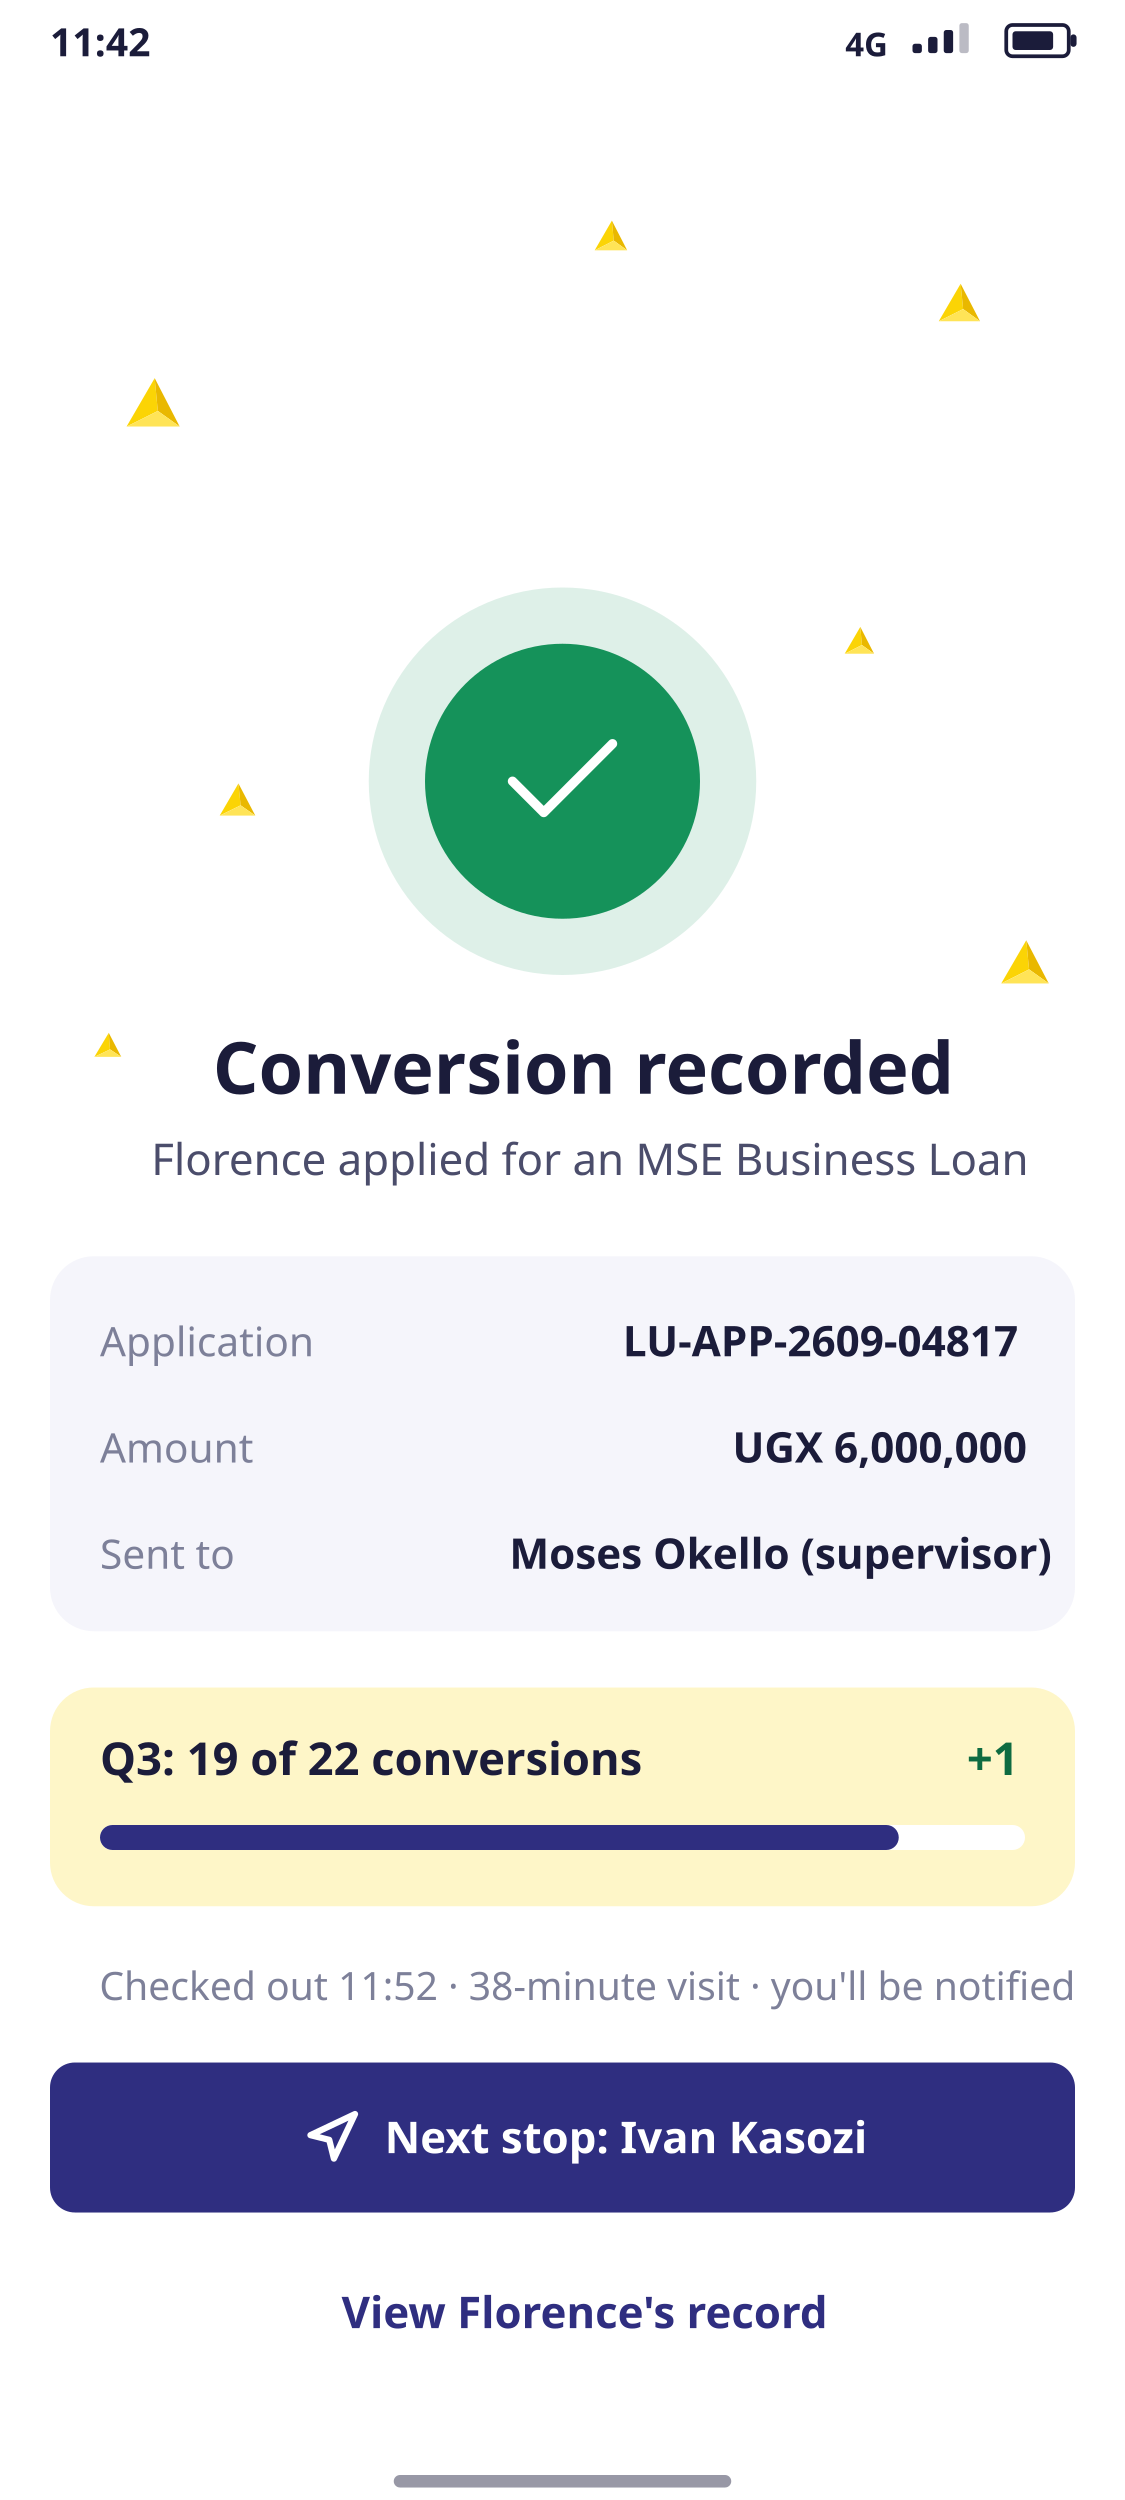
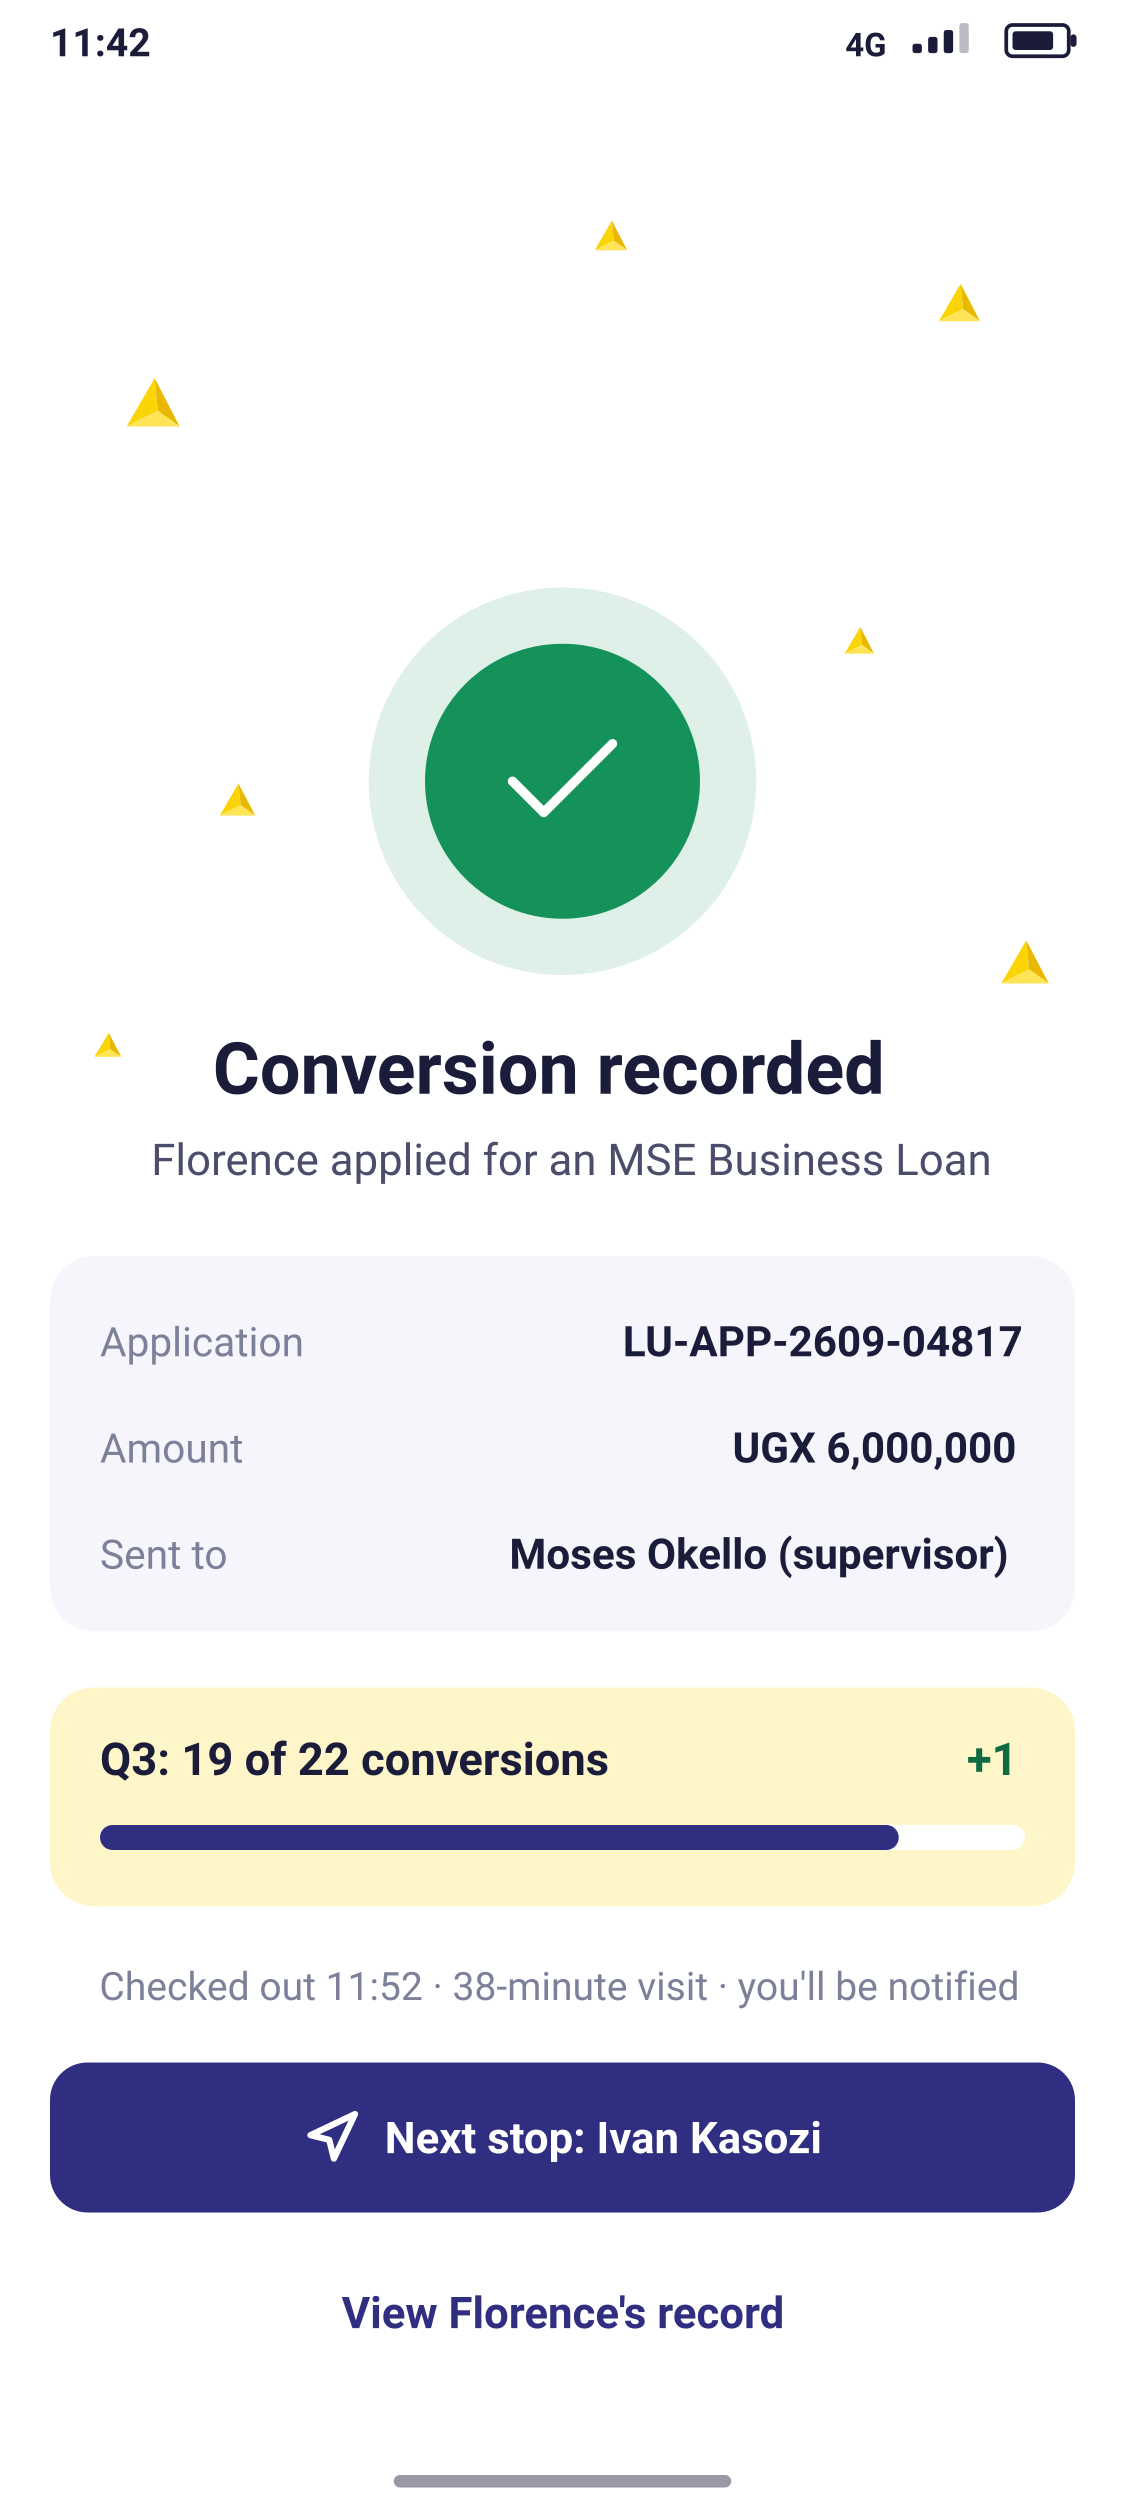
<svg xmlns="http://www.w3.org/2000/svg" width="360" height="800" viewBox="0 0 360 800">
  <rect id="screen-background" x="0.0" y="0.0" width="360.0" height="800.0" fill="#FFFFFF" />
  <g id="status-bar">
-     <text id="11-42" x="16.0" y="18.0" font-family="Segoe UI" font-size="12.5" font-weight="600" fill="#1B1C3A">11:42</text>
+     <text id="11-42" x="16.0" y="18.0" font-family="Segoe UI, Roboto, Helvetica Neue, Arial, sans-serif" font-size="12.5" font-weight="600" fill="#1B1C3A">11:42</text>
    <rect id="battery" x="322.0" y="8.0" width="20.0" height="10.0" rx="2" fill="none" stroke="#1B1C3A" stroke-width="1.2" />
    <rect x="324.0" y="10.0" width="13.0" height="6.0" rx="1" fill="#1B1C3A" />
    <rect x="342.5" y="11.0" width="2.0" height="4.0" rx="1" fill="#1B1C3A" />
    <rect id="signal-bar" x="292.0" y="14.0" width="3.0" height="3.0" rx="0.8" fill="#1B1C3A" fill-opacity="1" />
    <rect id="signal-bar-2" x="297.0" y="11.8" width="3.0" height="5.2" rx="0.8" fill="#1B1C3A" fill-opacity="1" />
    <rect id="signal-bar-3" x="302.0" y="9.6" width="3.0" height="7.4" rx="0.8" fill="#1B1C3A" fill-opacity="1" />
    <rect id="signal-bar-4" x="307.0" y="7.4" width="3.0" height="9.6" rx="0.8" fill="#1B1C3A" fill-opacity="0.3" />
-     <text id="network" x="270.5" y="18.0" font-family="Segoe UI" font-size="10.5" font-weight="700" fill="#1B1C3A">4G</text>
+     <text id="network" x="270.5" y="18.0" font-family="Segoe UI, Roboto, Helvetica Neue, Arial, sans-serif" font-size="10.5" font-weight="700" fill="#1B1C3A">4G</text>
  </g>
  <g id="confetti">
    <g id="confetti-1">
      <path d="M49.5 121.0 L40.5 136.5 L50.5 131.5 Z" fill="#FBD405" />
      <path d="M49.5 121.0 L50.5 131.5 L57.5 136.5 Z" fill="#E9B800" />
      <path d="M40.5 136.5 L50.5 131.5 L57.5 136.5 Z" fill="#FFE457" />
    </g>
    <g id="confetti-2">
      <path d="M307.4 90.8 L300.4 102.8 L308.2 98.9 Z" fill="#FBD405" />
      <path d="M307.4 90.8 L308.2 98.9 L313.6 102.8 Z" fill="#E9B800" />
      <path d="M300.4 102.8 L308.2 98.9 L313.6 102.8 Z" fill="#FFE457" />
    </g>
    <g id="confetti-3">
      <path d="M275.3 200.6 L270.3 209.2 L275.8 206.4 Z" fill="#FBD405" />
      <path d="M275.3 200.6 L275.8 206.4 L279.7 209.2 Z" fill="#E9B800" />
      <path d="M270.3 209.2 L275.8 206.4 L279.7 209.2 Z" fill="#FFE457" />
    </g>
    <g id="confetti-4">
      <path d="M76.3 250.7 L70.3 261.0 L77.0 257.7 Z" fill="#FBD405" />
      <path d="M76.3 250.7 L77.0 257.7 L81.7 261.0 Z" fill="#E9B800" />
      <path d="M70.3 261.0 L77.0 257.7 L81.7 261.0 Z" fill="#FFE457" />
    </g>
    <g id="confetti-5">
      <path d="M328.4 300.9 L320.4 314.7 L329.3 310.2 Z" fill="#FBD405" />
      <path d="M328.4 300.9 L329.3 310.2 L335.6 314.7 Z" fill="#E9B800" />
      <path d="M320.4 314.7 L329.3 310.2 L335.6 314.7 Z" fill="#FFE457" />
    </g>
    <g id="confetti-6">
      <path d="M34.8 330.5 L30.2 338.2 L35.2 335.8 Z" fill="#FBD405" />
      <path d="M34.8 330.5 L35.2 335.8 L38.8 338.2 Z" fill="#E9B800" />
      <path d="M30.2 338.2 L35.2 335.8 L38.8 338.2 Z" fill="#FFE457" />
    </g>
    <g id="confetti-7">
      <path d="M195.8 70.6 L190.3 80.1 L196.4 77.0 Z" fill="#FBD405" />
      <path d="M195.8 70.6 L196.4 77.0 L200.7 80.1 Z" fill="#E9B800" />
      <path d="M190.3 80.1 L196.4 77.0 L200.7 80.1 Z" fill="#FFE457" />
    </g>
  </g>
  <circle cx="180.0" cy="250.0" r="62.0" fill="#DEF0E8" />
  <circle cx="180.0" cy="250.0" r="44.0" fill="#15925A" />
  <g id="icon-check" transform="translate(156.0 226.0) scale(2)">
    <path d="M20 6L9 17l-5-5" fill="none" stroke="#FFFFFF" stroke-width="1.50" stroke-linecap="round" stroke-linejoin="round" />
  </g>
-   <text id="Conversion-recorded" x="68.1" y="350.0" font-family="Segoe UI" font-size="23" font-weight="700" fill="#1B1C3A">Conversion recorded</text>
-   <text id="Florence-applied-for-an-MSE" x="48.4" y="376.0" font-family="Segoe UI" font-size="14" font-weight="400" fill="#4B4D6B">Florence applied for an MSE Business Loan</text>
+   <text id="Conversion-recorded" x="68.1" y="350.0" font-family="Segoe UI, Roboto, Helvetica Neue, Arial, sans-serif" font-size="23" font-weight="700" fill="#1B1C3A">Conversion recorded</text>
+   <text id="Florence-applied-for-an-MSE" x="48.4" y="376.0" font-family="Segoe UI, Roboto, Helvetica Neue, Arial, sans-serif" font-size="14" font-weight="400" fill="#4B4D6B">Florence applied for an MSE Business Loan</text>
  <g id="summary">
    <rect x="16.0" y="402.0" width="328.0" height="120.0" rx="14" fill="#F5F5FB" />
-     <text id="Application" x="32.0" y="434.0" font-family="Segoe UI" font-size="13" font-weight="400" fill="#7D8099">Application</text>
-     <text id="LU-APP-2609-04817" x="199.3" y="434.0" font-family="Segoe UI" font-size="13.5" font-weight="700" fill="#1B1C3A">LU-APP-2609-04817</text>
-     <text id="Amount" x="32.0" y="468.0" font-family="Segoe UI" font-size="13" font-weight="400" fill="#7D8099">Amount</text>
-     <text id="UGX-6-000-000" x="234.4" y="468.0" font-family="Segoe UI" font-size="13.5" font-weight="700" fill="#1B1C3A">UGX 6,000,000</text>
-     <text id="Sent-to" x="32.0" y="502.0" font-family="Segoe UI" font-size="13" font-weight="400" fill="#7D8099">Sent to</text>
-     <text id="Moses-Okello-supervisor" x="163.0" y="502.0" font-family="Segoe UI" font-size="13.5" font-weight="700" fill="#1B1C3A">Moses Okello (supervisor)</text>
+     <text id="Application" x="32.0" y="434.0" font-family="Segoe UI, Roboto, Helvetica Neue, Arial, sans-serif" font-size="13" font-weight="400" fill="#7D8099">Application</text>
+     <text id="LU-APP-2609-04817" x="199.3" y="434.0" font-family="Segoe UI, Roboto, Helvetica Neue, Arial, sans-serif" font-size="13.5" font-weight="700" fill="#1B1C3A">LU-APP-2609-04817</text>
+     <text id="Amount" x="32.0" y="468.0" font-family="Segoe UI, Roboto, Helvetica Neue, Arial, sans-serif" font-size="13" font-weight="400" fill="#7D8099">Amount</text>
+     <text id="UGX-6-000-000" x="234.4" y="468.0" font-family="Segoe UI, Roboto, Helvetica Neue, Arial, sans-serif" font-size="13.5" font-weight="700" fill="#1B1C3A">UGX 6,000,000</text>
+     <text id="Sent-to" x="32.0" y="502.0" font-family="Segoe UI, Roboto, Helvetica Neue, Arial, sans-serif" font-size="13" font-weight="400" fill="#7D8099">Sent to</text>
+     <text id="Moses-Okello-supervisor" x="163.0" y="502.0" font-family="Segoe UI, Roboto, Helvetica Neue, Arial, sans-serif" font-size="13.5" font-weight="700" fill="#1B1C3A">Moses Okello (supervisor)</text>
  </g>
  <g id="progress">
    <rect x="16.0" y="540.0" width="328.0" height="70.0" rx="14" fill="#FEF6C8" />
-     <text id="Q3-19-of-22-conversions" x="32.0" y="568.0" font-family="Segoe UI" font-size="14.5" font-weight="700" fill="#1B1C3A">Q3: 19 of 22 conversions</text>
-     <text id="1" x="309.4" y="568.0" font-family="Segoe UI" font-size="14.5" font-weight="700" fill="#0E6B41">+1</text>
+     <text id="Q3-19-of-22-conversions" x="32.0" y="568.0" font-family="Segoe UI, Roboto, Helvetica Neue, Arial, sans-serif" font-size="14.5" font-weight="700" fill="#1B1C3A">Q3: 19 of 22 conversions</text>
+     <text id="1" x="309.4" y="568.0" font-family="Segoe UI, Roboto, Helvetica Neue, Arial, sans-serif" font-size="14.5" font-weight="700" fill="#0E6B41">+1</text>
    <g id="progress-2">
      <rect x="32.0" y="584.0" width="296.0" height="8.0" rx="4.0" fill="#FFFFFF" />
      <rect x="32.0" y="584.0" width="255.6" height="8.0" rx="4.0" fill="#2F2E80" />
    </g>
  </g>
-   <text id="Checked-out-11-52-38-minut" x="31.8" y="640.0" font-family="Segoe UI" font-size="12.5" font-weight="400" fill="#7D8099">Checked out 11:52 · 38-minute visit · you'll be notified</text>
+   <text id="Checked-out-11-52-38-minut" x="31.8" y="640.0" font-family="Segoe UI, Roboto, Helvetica Neue, Arial, sans-serif" font-size="12.5" font-weight="400" fill="#7D8099">Checked out 11:52 · 38-minute visit · you'll be notified</text>
  <g id="button-Next-stop-Ivan-Kasozi">
-     <rect x="16.0" y="660.0" width="328.0" height="48.0" rx="8" fill="#2F2E80" />
+     <rect x="16.0" y="660.0" width="328.0" height="48.0" rx="12" fill="#2F2E80" />
    <g id="icon-navigation" transform="translate(97.1 675.0) scale(0.75)">
      <path d="M3 11l19-9-9 19-2-8z" fill="none" stroke="#FFFFFF" stroke-width="2.67" stroke-linecap="round" stroke-linejoin="round" />
    </g>
-     <text id="Next-stop-Ivan-Kasozi" x="123.1" y="689.0" font-family="Segoe UI" font-size="14" font-weight="600" fill="#FFFFFF">Next stop: Ivan Kasozi</text>
+     <text id="Next-stop-Ivan-Kasozi" x="123.1" y="689.0" font-family="Segoe UI, Roboto, Helvetica Neue, Arial, sans-serif" font-size="14" font-weight="600" fill="#FFFFFF">Next stop: Ivan Kasozi</text>
  </g>
  <g id="button-View-Florence-s-record">
-     <rect x="16.0" y="718.0" width="328.0" height="44.0" rx="8" fill="none" />
-     <text id="View-Florence-s-record" x="109.3" y="745.0" font-family="Segoe UI" font-size="14" font-weight="600" fill="#2F2E80">View Florence's record</text>
+     <rect x="16.0" y="718.0" width="328.0" height="44.0" rx="12" fill="none" />
+     <text id="View-Florence-s-record" x="109.3" y="745.0" font-family="Segoe UI, Roboto, Helvetica Neue, Arial, sans-serif" font-size="14" font-weight="600" fill="#2F2E80">View Florence's record</text>
  </g>
  <rect id="gesture-bar" x="126.0" y="792.0" width="108.0" height="4.0" rx="2" fill="#1B1C3A" fill-opacity="0.45" />
</svg>
